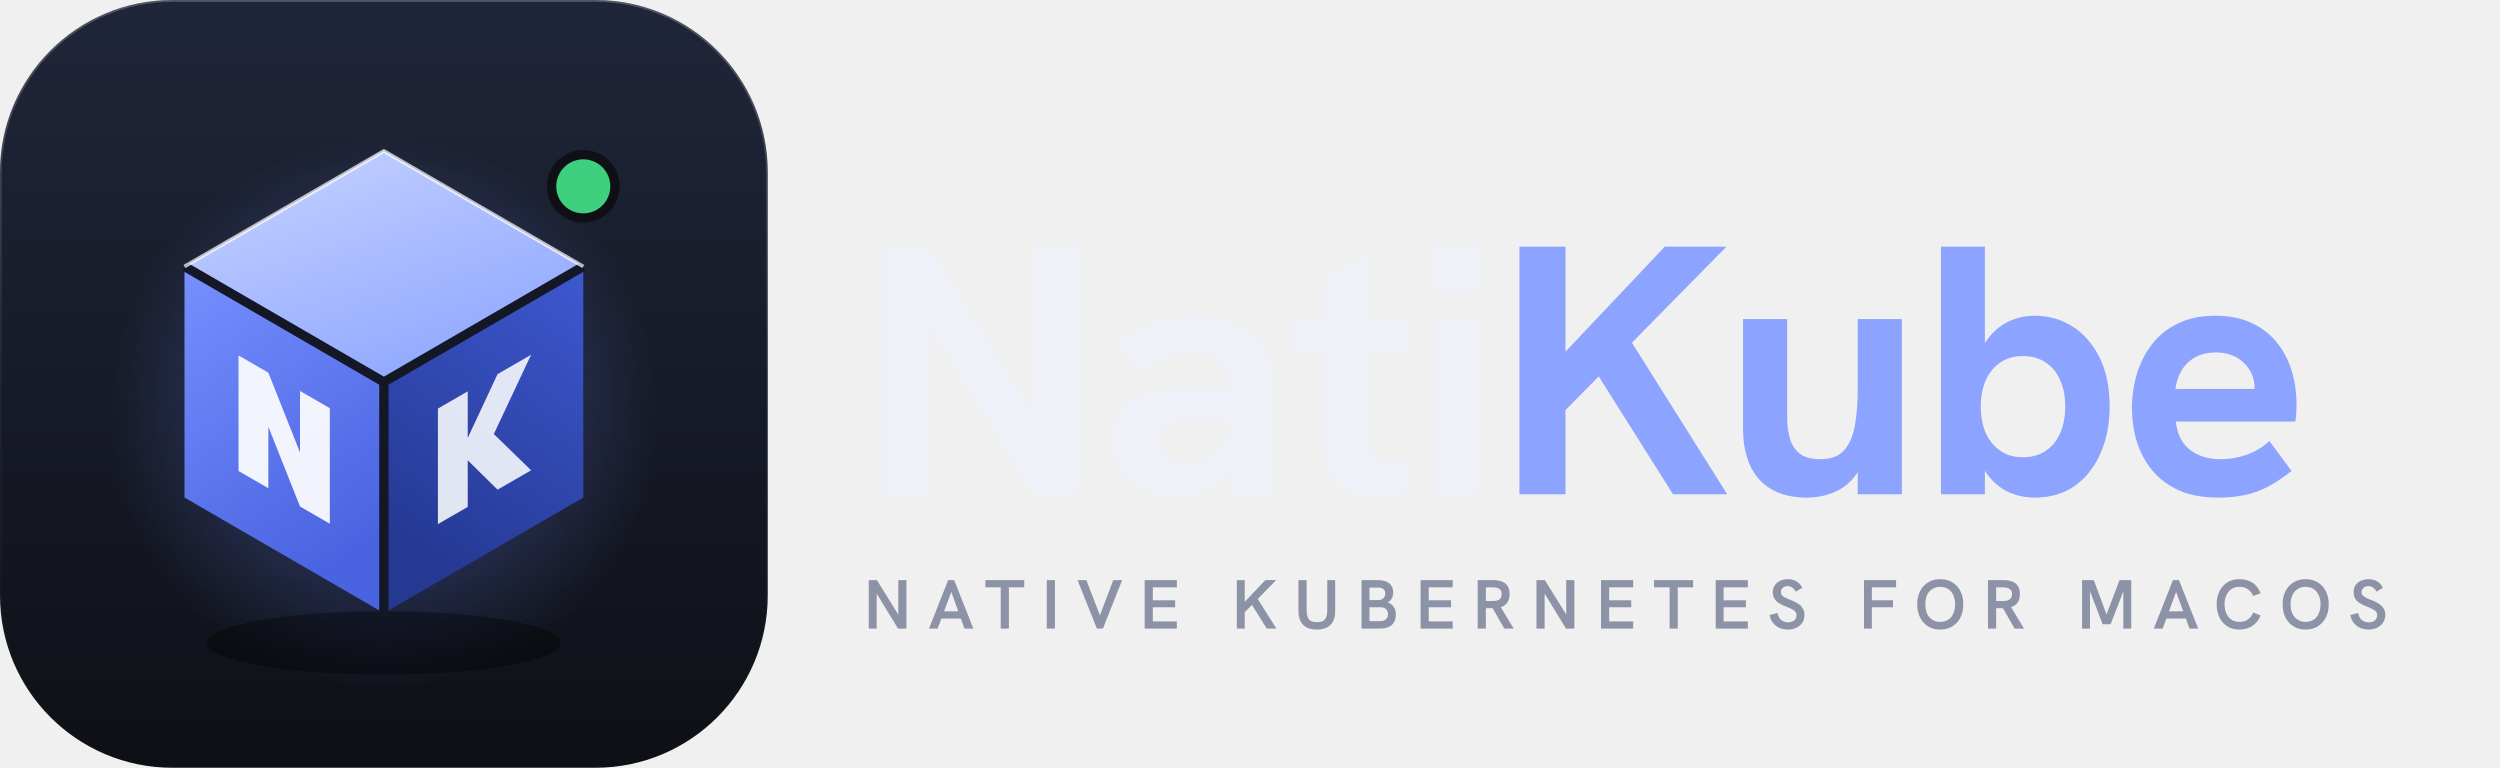
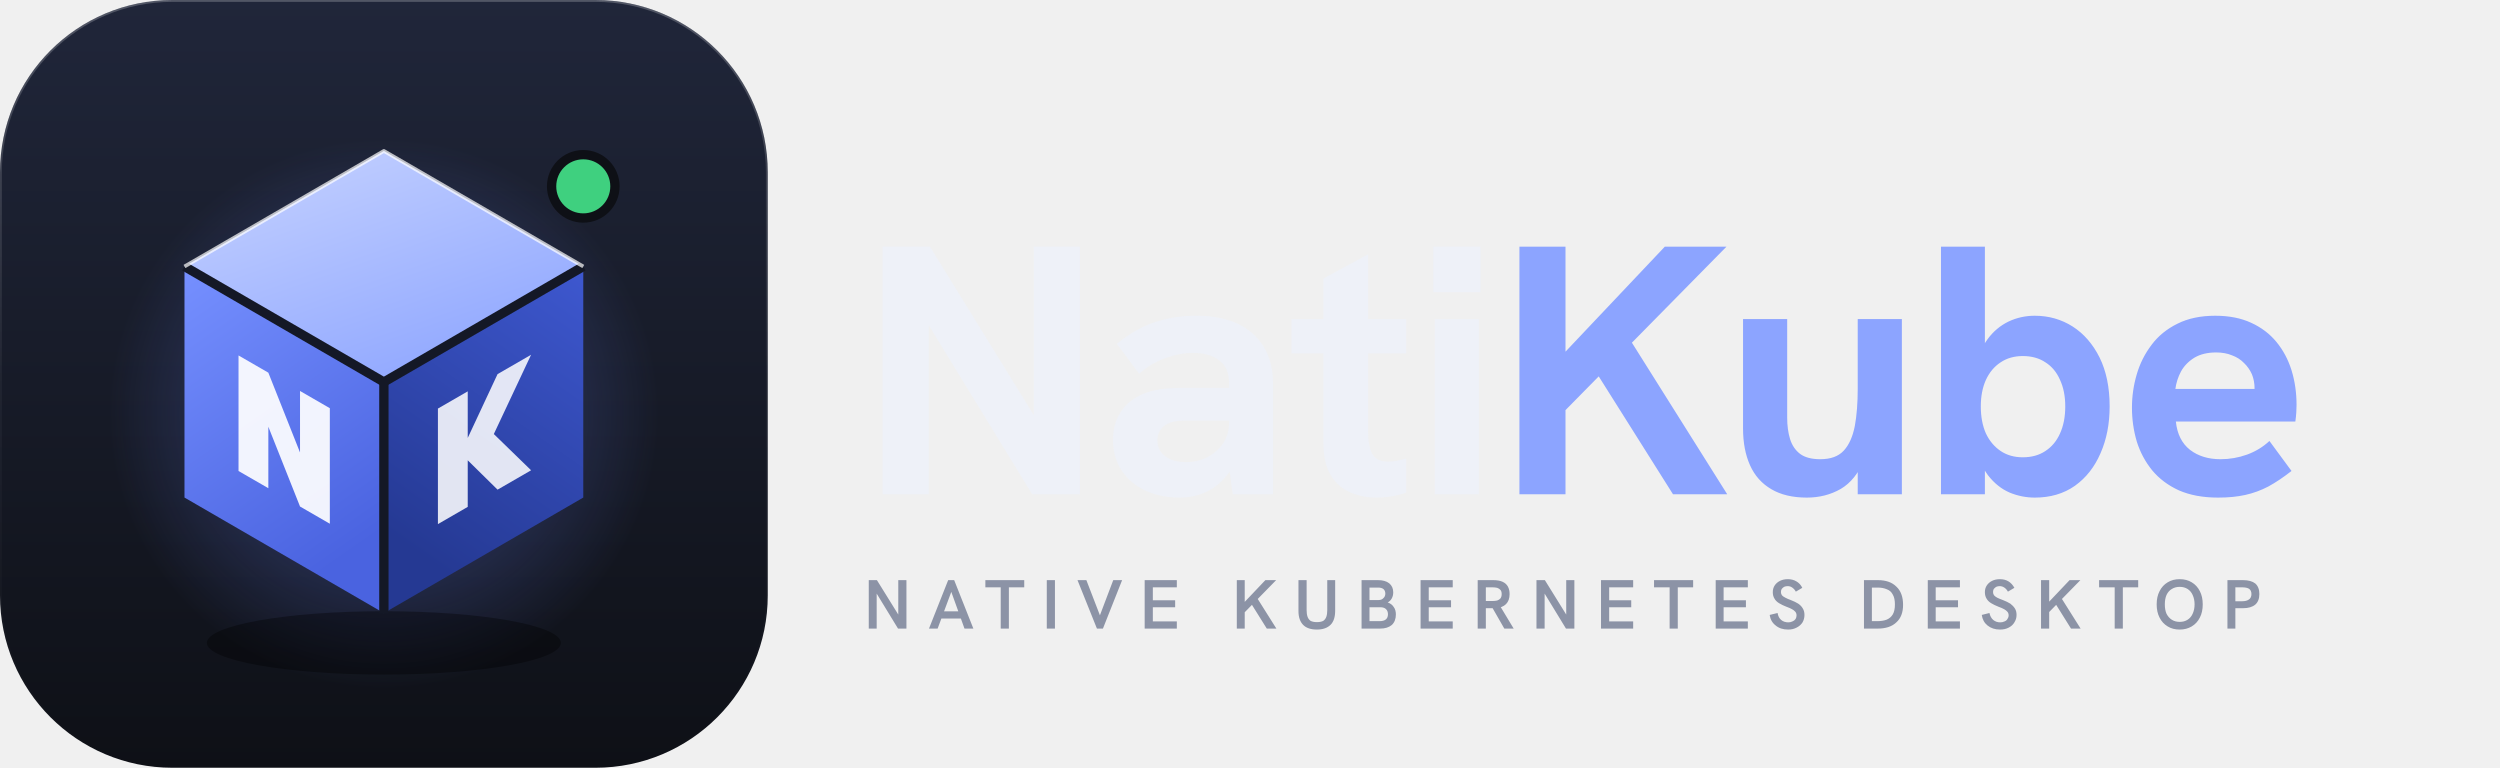
<svg xmlns="http://www.w3.org/2000/svg" viewBox="0 0 1042 320" width="1042" height="320" role="img" aria-label="NatiKube">
  <svg x="0" y="0" width="320" height="320" viewBox="100 100 824 824">
    <defs>
      <linearGradient id="bg" x1="0" y1="0" x2="0" y2="1">
        <stop offset="0" stop-color="#20263A" />
        <stop offset="1" stop-color="#0E1016" />
      </linearGradient>
      <radialGradient id="glow" cx="0.5" cy="0.52" r="0.42">
        <stop offset="0" stop-color="#6C86FF" stop-opacity="0.45" />
        <stop offset="1" stop-color="#6C86FF" stop-opacity="0" />
      </radialGradient>
      <linearGradient id="top" x1="0.2" y1="0" x2="0.8" y2="1">
        <stop offset="0" stop-color="#C3D0FF" />
        <stop offset="1" stop-color="#8CA4FF" />
      </linearGradient>
      <linearGradient id="left" x1="0" y1="0" x2="0.4" y2="1">
        <stop offset="0" stop-color="#7690FF" />
        <stop offset="1" stop-color="#4A63E0" />
      </linearGradient>
      <linearGradient id="right" x1="1" y1="0" x2="0.6" y2="1">
        <stop offset="0" stop-color="#3E58D0" />
        <stop offset="1" stop-color="#253993" />
      </linearGradient>
      <linearGradient id="rim" x1="0" y1="0" x2="0" y2="1">
        <stop offset="0" stop-color="#FFFFFF" stop-opacity="0.22" />
        <stop offset="0.5" stop-color="#FFFFFF" stop-opacity="0.04" />
        <stop offset="1" stop-color="#FFFFFF" stop-opacity="0" />
      </linearGradient>
    </defs>
    <rect x="100" y="100" width="824" height="824" rx="185" fill="url(#bg)" />
    <rect x="101" y="101" width="822" height="822" rx="184" fill="none" stroke="url(#rim)" stroke-width="2" />
    <circle cx="512" cy="530" r="350" fill="url(#glow)" />
    <ellipse cx="512" cy="790" rx="190" ry="34" fill="#000000" opacity="0.35" />
    <g stroke-linejoin="round">
      <polygon points="512,262 726,386 512,510 298,386" fill="url(#top)" />
      <polygon points="298,386 512,510 512,758 298,634" fill="url(#left)" />
      <polygon points="726,386 726,634 512,758 512,510" fill="url(#right)" />
      <polyline points="298,386 512,510 726,386" fill="none" stroke="#141826" stroke-width="10" />
      <line x1="512" y1="510" x2="512" y2="758" stroke="#141826" stroke-width="10" />
      <polyline points="298,386 512,262 726,386" fill="none" stroke="#FFFFFF" stroke-opacity="0.7" stroke-width="4" />
    </g>
    <g transform="matrix(1 0.5776 0 1 298 386)">
      <polygon points="58,62 90,62 124,128 124,62 156,62 156,186 124,186 90,120 90,186 58,186" fill="#FFFFFF" fill-opacity="0.92" />
    </g>
    <g transform="matrix(1 -0.5776 0 1 512 510)">
      <polygon points="58,62 90,62 90,112 122,62 158,62 118,124 158,186 122,186 90,136 90,186 58,186" fill="#FFFFFF" fill-opacity="0.86" />
    </g>
    <circle cx="726" cy="300" r="34" fill="#3FD07F" />
    <circle cx="726" cy="300" r="34" fill="none" stroke="#0E1016" stroke-width="10" />
  </svg>
  <path transform="translate(358 206)" fill="#EEF1F8" d="M9.9 0.0L9.9 -103.2L29.6 -103.2L77.8 -25.0L72.9 -25.0L72.9 -103.2L92.1 -103.2L92.1 0.0L72.2 0.0L24.3 -78.3L29.1 -78.3L29.1 0.0ZM155.8 0.0L154.3 -11.0L154.3 -46.1Q154.3 -52.6 150.3 -55.7Q146.2 -58.9 139.2 -58.9Q133.4 -58.9 127.4 -56.6Q121.4 -54.4 116.8 -50.2L107.5 -62.7Q115.2 -69.0 123.3 -71.7Q131.3 -74.4 140.7 -74.4Q155.8 -74.4 164.2 -66.9Q172.6 -59.3 172.6 -46.1L172.6 0.0ZM133.8 1.4Q125.8 1.4 119.4 -1.5Q113.1 -4.5 109.5 -9.9Q105.9 -15.4 105.9 -22.6Q105.9 -28.8 108.5 -33.3Q111.2 -37.9 115.5 -40.3Q119.0 -42.5 123.6 -43.4Q128.2 -44.3 133.3 -44.3L155.9 -44.3L155.9 -30.7L135.9 -30.7Q133.6 -30.7 131.3 -30.3Q129.0 -29.8 127.4 -28.6Q126.0 -27.6 125.2 -26.0Q124.4 -24.5 124.4 -22.5Q124.4 -18.3 127.6 -15.9Q130.9 -13.4 136.4 -13.4Q141.3 -13.4 145.4 -15.5Q149.4 -17.7 151.9 -21.4Q154.3 -25.2 154.3 -30.0L159.3 -20.3Q157.2 -12.6 153.3 -7.8Q149.4 -3.0 144.4 -0.8Q139.4 1.4 133.8 1.4ZM215.6 1.4Q209.8 1.4 204.7 -0.8Q199.7 -3.0 196.6 -8.0Q193.6 -13.0 193.6 -21.4L193.6 -89.9L212.2 -100.0L212.2 -26.5Q212.2 -20.2 213.9 -16.9Q215.7 -13.6 220.6 -13.6Q222.1 -13.6 224.0 -13.9Q225.9 -14.3 228.1 -14.9L228.1 -0.7Q225.0 0.4 221.9 0.9Q218.8 1.4 215.6 1.4ZM180.3 -58.7L180.3 -73.0L228.1 -73.0L228.1 -58.7ZM240.0 0.0L240.0 -73.0L258.4 -73.0L258.4 0.0ZM239.4 -84.2L239.4 -103.2L259.1 -103.2L259.1 -84.2Z" />
  <path transform="translate(623.4 206)" fill="#8CA4FF" d="M25.2 -31.1L25.2 -55.3L70.5 -103.2L96.2 -103.2ZM9.9 0.0L9.9 -103.2L29.1 -103.2L29.1 0.0ZM73.9 0.0L41.2 -51.9L55.5 -65.2L96.5 0.0ZM129.7 1.4Q120.8 1.4 114.9 -2.1Q108.9 -5.6 106.0 -12.1Q103.1 -18.6 103.1 -27.4L103.1 -73.0L121.5 -73.0L121.5 -31.9Q121.5 -26.9 122.7 -23.0Q123.9 -19.1 126.9 -16.8Q129.9 -14.6 135.3 -14.6Q141.8 -14.6 145.1 -18.2Q148.4 -21.8 149.7 -28.5Q150.9 -35.1 150.9 -44.0L150.9 -73.0L169.3 -73.0L169.3 0.0L150.9 0.0L150.9 -15.8L153.5 -14.3Q150.1 -5.9 143.8 -2.2Q137.5 1.4 129.7 1.4ZM224.7 1.4Q219.3 1.4 214.2 -0.7Q209.1 -2.9 205.2 -7.9Q201.4 -13.0 199.4 -21.7L203.9 -19.5L203.9 0.0L185.6 0.0L185.6 -103.2L203.9 -103.2L203.9 -53.2L200.0 -52.1Q201.4 -59.7 205.0 -64.6Q208.6 -69.5 213.8 -72.0Q218.9 -74.4 224.7 -74.4Q233.4 -74.4 240.5 -69.9Q247.5 -65.4 251.7 -57.0Q255.9 -48.5 255.9 -36.6Q255.9 -25.7 252.1 -17.1Q248.4 -8.5 241.4 -3.5Q234.4 1.4 224.7 1.4ZM219.7 -15.4Q225.2 -15.4 229.1 -18.0Q233.1 -20.6 235.2 -25.3Q237.4 -30.1 237.4 -36.6Q237.4 -43.0 235.2 -47.7Q233.1 -52.5 229.1 -55.0Q225.2 -57.6 219.7 -57.6Q214.4 -57.6 210.5 -55.0Q206.5 -52.4 204.3 -47.6Q202.2 -42.9 202.2 -36.6Q202.2 -30.2 204.3 -25.4Q206.5 -20.7 210.5 -18.0Q214.4 -15.4 219.7 -15.4ZM301.1 1.4Q291.7 1.4 284.8 -1.6Q278.0 -4.7 273.6 -10.0Q269.3 -15.3 267.2 -22.0Q265.2 -28.8 265.2 -36.1Q265.2 -43.2 267.2 -50.0Q269.2 -56.8 273.4 -62.3Q277.5 -67.8 284.2 -71.1Q290.8 -74.4 299.9 -74.4Q308.5 -74.4 314.8 -71.5Q321.2 -68.6 325.4 -63.5Q329.6 -58.4 331.7 -51.7Q333.8 -44.9 333.8 -37.2Q333.8 -36.1 333.7 -34.2Q333.6 -32.4 333.3 -30.3L283.5 -30.3Q284.3 -22.5 289.4 -18.5Q294.5 -14.6 302.1 -14.6Q307.8 -14.6 313.1 -16.5Q318.4 -18.4 322.5 -22.2L331.7 -9.7Q326.6 -5.7 322.0 -3.2Q317.4 -0.8 312.4 0.3Q307.5 1.4 301.1 1.4ZM315.7 -39.5Q316.0 -40.7 316.1 -41.9Q316.3 -43.1 316.3 -44.2Q316.3 -47.3 315.2 -50.0Q314.0 -52.7 311.9 -54.7Q309.9 -56.8 306.9 -57.9Q304.0 -59.1 300.3 -59.1Q294.9 -59.1 291.2 -56.9Q287.5 -54.6 285.6 -51.1Q283.8 -47.7 283.3 -43.9L321.8 -43.9Z" />
-   <path transform="translate(360 262)" fill="#8C93A6" d="M2.1 0.0L2.1 -20.2L5.5 -20.2L15.3 -4.4L14.4 -4.4L14.4 -20.2L17.8 -20.2L17.8 0.0L14.3 0.0L4.6 -15.9L5.4 -15.9L5.4 0.0ZM27.2 0.0L35.2 -20.2L37.7 -20.2L45.7 0.0L42.0 0.0L36.5 -15.3L30.8 0.0ZM32.2 -4.2L33.2 -7.2L39.7 -7.2L40.8 -4.2ZM57.1 0.0L57.1 -17.2L50.7 -17.2L50.7 -20.2L66.9 -20.2L66.9 -17.2L60.5 -17.2L60.5 0.0ZM76.3 0.0L76.3 -20.2L79.7 -20.2L79.7 0.0ZM97.2 0.0L89.1 -20.2L92.8 -20.2L99.0 -4.1L97.9 -4.1L104.0 -20.2L107.7 -20.2L99.7 0.0ZM117.1 0.0L117.1 -20.2L130.5 -20.2L130.5 -17.2L120.5 -17.2L120.5 -11.8L129.8 -11.8L129.8 -8.9L120.5 -8.9L120.5 -3.0L130.5 -3.0L130.5 0.0ZM158.2 -6.2L158.2 -10.5L167.4 -20.2L171.9 -20.2ZM155.5 0.0L155.5 -20.2L158.8 -20.2L158.8 0.0ZM168.0 0.0L161.5 -10.4L164.0 -12.7L172.0 0.0ZM188.9 0.4Q185.1 0.4 183.2 -1.5Q181.2 -3.5 181.2 -7.3L181.2 -20.2L184.6 -20.2L184.6 -7.7Q184.6 -6.0 185.0 -4.9Q185.4 -3.8 186.3 -3.2Q187.3 -2.7 188.9 -2.7Q190.5 -2.7 191.5 -3.2Q192.4 -3.8 192.8 -4.9Q193.2 -6.0 193.2 -7.7L193.2 -20.2L196.5 -20.2L196.5 -7.5Q196.5 -3.5 194.6 -1.6Q192.6 0.4 188.9 0.4ZM207.5 0.0L207.5 -20.2L214.4 -20.2Q217.3 -20.2 219.0 -18.9Q220.7 -17.5 220.7 -15.1Q220.7 -13.7 220.1 -12.6Q219.5 -11.5 218.4 -10.9Q220.1 -10.3 220.9 -9.0Q221.8 -7.8 221.8 -5.9Q221.8 -3.1 220.1 -1.5Q218.3 0.0 215.2 0.0ZM210.8 -3.1L215.0 -3.1Q218.5 -3.1 218.5 -6.0Q218.5 -7.4 217.6 -8.2Q216.8 -8.9 215.3 -8.9L210.8 -8.9ZM210.8 -11.9L214.6 -11.9Q215.9 -11.9 216.6 -12.7Q217.4 -13.4 217.4 -14.6Q217.4 -15.8 216.6 -16.5Q215.8 -17.1 214.4 -17.1L210.8 -17.1ZM232.1 0.0L232.1 -20.2L245.5 -20.2L245.5 -17.2L235.5 -17.2L235.5 -11.8L244.8 -11.8L244.8 -8.9L235.5 -8.9L235.5 -3.0L245.5 -3.0L245.5 0.0ZM255.9 0.0L255.9 -20.2L262.4 -20.2Q264.8 -20.2 266.3 -19.5Q267.8 -18.8 268.5 -17.5Q269.2 -16.2 269.2 -14.4Q269.2 -11.7 267.7 -10.2Q266.2 -8.7 263.3 -8.5Q262.7 -8.5 262.0 -8.5Q261.4 -8.5 260.8 -8.5L259.3 -8.5L259.3 0.0ZM267.0 0.0L261.9 -8.9L265.3 -9.3L270.9 0.0ZM259.3 -11.5L262.1 -11.5Q263.1 -11.5 264.0 -11.7Q264.9 -12.0 265.4 -12.6Q265.9 -13.3 265.9 -14.4Q265.9 -15.5 265.4 -16.1Q264.9 -16.7 264.0 -17.0Q263.1 -17.2 262.1 -17.2L259.3 -17.2ZM280.4 0.0L280.4 -20.2L283.9 -20.2L293.7 -4.4L292.8 -4.4L292.8 -20.2L296.2 -20.2L296.2 0.0L292.7 0.0L283.0 -15.9L283.8 -15.9L283.8 0.0ZM307.3 0.0L307.3 -20.2L320.7 -20.2L320.7 -17.2L310.7 -17.2L310.7 -11.8L319.9 -11.8L319.9 -8.9L310.7 -8.9L310.7 -3.0L320.7 -3.0L320.7 0.0ZM335.9 0.0L335.9 -17.2L329.4 -17.2L329.4 -20.2L345.7 -20.2L345.7 -17.2L339.3 -17.2L339.3 0.0ZM355.1 0.0L355.1 -20.2L368.5 -20.2L368.5 -17.2L358.4 -17.2L358.4 -11.8L367.7 -11.8L367.7 -8.9L358.4 -8.9L358.4 -3.0L368.5 -3.0L368.5 0.0ZM385.3 0.4Q382.1 0.4 380.1 -1.3Q378.0 -2.9 377.6 -5.7L380.9 -6.5Q381.2 -4.6 382.4 -3.6Q383.6 -2.6 385.4 -2.6Q386.3 -2.6 387.1 -3.0Q387.9 -3.3 388.4 -4.0Q388.8 -4.7 388.8 -5.5Q388.8 -6.4 388.3 -7.0Q387.8 -7.6 386.9 -8.1Q386.0 -8.6 384.6 -9.1Q382.8 -9.8 381.5 -10.6Q380.2 -11.4 379.6 -12.5Q378.9 -13.6 378.9 -15.2Q378.9 -16.8 379.7 -18.0Q380.5 -19.2 381.9 -19.9Q383.3 -20.6 385.2 -20.6Q387.2 -20.6 388.7 -19.7Q390.3 -18.8 391.2 -17.0L388.5 -15.4Q387.9 -16.5 387.0 -17.1Q386.2 -17.7 385.1 -17.7Q384.3 -17.7 383.6 -17.4Q383.0 -17.0 382.6 -16.5Q382.3 -16.0 382.3 -15.2Q382.3 -14.5 382.7 -13.9Q383.1 -13.4 384.1 -12.9Q385.0 -12.4 386.4 -11.9Q388.2 -11.2 389.5 -10.4Q390.8 -9.5 391.4 -8.4Q392.1 -7.3 392.1 -5.7Q392.1 -4.0 391.3 -2.6Q390.4 -1.2 388.8 -0.4Q387.3 0.4 385.3 0.4ZM416.9 0.0L416.9 -20.2L430.3 -20.2L430.3 -17.2L420.2 -17.2L420.2 -11.8L429.0 -11.8L429.0 -8.9L420.2 -8.9L420.2 0.0ZM448.7 0.4Q445.8 0.4 443.7 -0.9Q441.5 -2.2 440.3 -4.6Q439.1 -6.9 439.1 -10.1Q439.1 -13.3 440.3 -15.6Q441.5 -18.0 443.7 -19.3Q445.8 -20.6 448.7 -20.6Q451.6 -20.6 453.7 -19.3Q455.9 -18.0 457.1 -15.6Q458.3 -13.3 458.3 -10.1Q458.3 -6.9 457.1 -4.6Q455.9 -2.2 453.7 -0.9Q451.5 0.4 448.7 0.4ZM448.7 -2.8Q450.6 -2.8 452.0 -3.7Q453.4 -4.6 454.1 -6.2Q454.9 -7.9 454.9 -10.1Q454.9 -12.3 454.1 -14.0Q453.4 -15.6 452.0 -16.5Q450.6 -17.4 448.7 -17.4Q446.8 -17.4 445.4 -16.5Q444.0 -15.7 443.2 -14.0Q442.5 -12.4 442.5 -10.1Q442.5 -7.8 443.2 -6.2Q444.0 -4.6 445.4 -3.7Q446.8 -2.8 448.7 -2.8ZM468.6 0.0L468.6 -20.2L475.1 -20.2Q477.5 -20.2 479.0 -19.5Q480.5 -18.8 481.2 -17.5Q481.9 -16.2 481.9 -14.4Q481.9 -11.7 480.4 -10.2Q478.8 -8.7 476.0 -8.5Q475.4 -8.5 474.7 -8.5Q474.0 -8.5 473.5 -8.5L472.0 -8.5L472.0 0.0ZM479.7 0.0L474.6 -8.9L478.0 -9.3L483.6 0.0ZM472.0 -11.5L474.7 -11.5Q475.8 -11.5 476.7 -11.7Q477.5 -12.0 478.1 -12.6Q478.6 -13.3 478.6 -14.4Q478.6 -15.5 478.1 -16.1Q477.5 -16.7 476.7 -17.0Q475.8 -17.2 474.7 -17.2L472.0 -17.2ZM507.8 0.0L507.8 -20.2L512.7 -20.2L518.3 -5.1L517.7 -5.1L523.4 -20.2L528.3 -20.2L528.3 0.0L525.0 0.0L525.0 -16.3L525.3 -16.3L519.7 -1.8L516.4 -1.8L510.8 -16.3L511.1 -16.3L511.1 0.0ZM537.7 0.0L545.7 -20.2L548.2 -20.2L556.2 0.0L552.6 0.0L547.0 -15.3L541.4 0.0ZM542.7 -4.2L543.7 -7.2L550.2 -7.2L551.3 -4.2ZM573.4 0.4Q570.6 0.4 568.4 -0.9Q566.3 -2.2 565.1 -4.6Q563.9 -7.0 563.9 -10.1Q563.9 -13.3 565.1 -15.6Q566.3 -18.0 568.4 -19.3Q570.6 -20.6 573.4 -20.6Q576.6 -20.6 578.9 -19.1Q581.2 -17.5 582.2 -14.7L579.1 -13.6Q578.4 -15.4 576.9 -16.4Q575.5 -17.4 573.4 -17.4Q571.5 -17.4 570.1 -16.5Q568.7 -15.6 568.0 -14.0Q567.2 -12.4 567.2 -10.1Q567.2 -7.9 568.0 -6.2Q568.7 -4.6 570.1 -3.7Q571.5 -2.8 573.4 -2.8Q575.5 -2.8 576.9 -3.8Q578.4 -4.8 579.1 -6.7L582.2 -5.5Q581.2 -2.8 578.9 -1.2Q576.6 0.4 573.4 0.4ZM600.9 0.4Q598.1 0.4 596.0 -0.9Q593.8 -2.2 592.6 -4.6Q591.4 -6.9 591.4 -10.1Q591.4 -13.3 592.6 -15.6Q593.8 -18.0 596.0 -19.3Q598.1 -20.6 600.9 -20.6Q603.8 -20.6 606.0 -19.3Q608.2 -18.0 609.4 -15.6Q610.6 -13.3 610.6 -10.1Q610.6 -6.9 609.4 -4.6Q608.1 -2.2 606.0 -0.9Q603.8 0.4 600.9 0.4ZM600.9 -2.8Q602.9 -2.8 604.3 -3.7Q605.7 -4.6 606.4 -6.2Q607.2 -7.9 607.2 -10.1Q607.2 -12.3 606.4 -14.0Q605.7 -15.6 604.3 -16.5Q602.9 -17.4 600.9 -17.4Q599.1 -17.4 597.7 -16.5Q596.3 -15.7 595.5 -14.0Q594.7 -12.4 594.7 -10.1Q594.7 -7.8 595.5 -6.2Q596.3 -4.6 597.7 -3.7Q599.1 -2.8 600.9 -2.8ZM627.3 0.4Q624.1 0.4 622.1 -1.3Q620.1 -2.9 619.6 -5.7L622.9 -6.5Q623.2 -4.6 624.4 -3.6Q625.6 -2.6 627.4 -2.6Q628.4 -2.6 629.2 -3.0Q629.9 -3.3 630.4 -4.0Q630.8 -4.7 630.8 -5.5Q630.8 -6.4 630.4 -7.0Q629.9 -7.6 628.9 -8.1Q628.0 -8.6 626.7 -9.1Q624.8 -9.8 623.6 -10.6Q622.3 -11.4 621.6 -12.5Q621.0 -13.6 621.0 -15.2Q621.0 -16.8 621.7 -18.0Q622.5 -19.2 623.9 -19.9Q625.4 -20.6 627.2 -20.6Q629.2 -20.6 630.8 -19.7Q632.3 -18.8 633.2 -17.0L630.6 -15.4Q629.9 -16.5 629.1 -17.1Q628.2 -17.7 627.1 -17.7Q626.3 -17.7 625.7 -17.4Q625.0 -17.0 624.7 -16.5Q624.3 -16.0 624.3 -15.2Q624.3 -14.5 624.7 -13.9Q625.2 -13.4 626.1 -12.9Q627.0 -12.4 628.4 -11.9Q630.3 -11.2 631.5 -10.4Q632.8 -9.5 633.5 -8.4Q634.2 -7.3 634.2 -5.7Q634.2 -4.0 633.3 -2.6Q632.4 -1.2 630.9 -0.4Q629.3 0.4 627.3 0.4Z" />
+   <path transform="translate(360 262)" fill="#8C93A6" d="M2.1 0.0L2.1 -20.2L5.5 -20.2L15.3 -4.4L14.4 -4.4L14.4 -20.2L17.8 -20.2L17.8 0.0L14.3 0.0L4.6 -15.9L5.4 -15.9L5.4 0.0ZM27.2 0.0L35.2 -20.2L37.7 -20.2L45.7 0.0L42.0 0.0L36.5 -15.3L30.8 0.0ZM32.2 -4.2L33.2 -7.2L39.7 -7.2L40.8 -4.2ZM57.1 0.0L57.1 -17.2L50.7 -17.2L50.7 -20.2L66.9 -20.2L66.9 -17.2L60.5 -17.2L60.5 0.0ZM76.3 0.0L76.3 -20.2L79.7 -20.2L79.7 0.0ZM97.2 0.0L89.1 -20.2L92.8 -20.2L99.0 -4.1L97.9 -4.1L104.0 -20.2L107.7 -20.2L99.7 0.0ZM117.1 0.0L117.1 -20.2L130.5 -20.2L130.5 -17.2L120.5 -17.2L120.5 -11.8L129.8 -11.8L129.8 -8.9L120.5 -8.9L120.5 -3.0L130.5 -3.0L130.5 0.0ZM158.2 -6.2L158.2 -10.5L167.4 -20.2L171.9 -20.2ZM155.5 0.0L155.5 -20.2L158.8 -20.2L158.8 0.0ZM168.0 0.0L161.5 -10.4L164.0 -12.7L172.0 0.0ZM188.9 0.4Q185.1 0.4 183.2 -1.5Q181.2 -3.5 181.2 -7.3L181.2 -20.2L184.6 -20.2L184.6 -7.7Q184.6 -6.0 185.0 -4.9Q185.4 -3.8 186.3 -3.2Q187.3 -2.7 188.9 -2.7Q190.5 -2.7 191.5 -3.2Q192.4 -3.8 192.8 -4.9Q193.2 -6.0 193.2 -7.7L193.2 -20.2L196.5 -20.2L196.5 -7.5Q196.5 -3.5 194.6 -1.6Q192.6 0.4 188.9 0.4ZM207.5 0.0L207.5 -20.2L214.4 -20.2Q217.3 -20.2 219.0 -18.9Q220.7 -17.5 220.7 -15.1Q220.7 -13.7 220.1 -12.6Q219.5 -11.5 218.4 -10.9Q220.1 -10.3 220.9 -9.0Q221.8 -7.8 221.8 -5.9Q221.8 -3.1 220.1 -1.5Q218.3 0.0 215.2 0.0ZM210.8 -3.1L215.0 -3.1Q218.5 -3.1 218.5 -6.0Q218.5 -7.4 217.6 -8.2Q216.8 -8.9 215.3 -8.9L210.8 -8.9ZM210.8 -11.9L214.6 -11.9Q215.9 -11.9 216.6 -12.7Q217.4 -13.4 217.4 -14.6Q217.4 -15.8 216.6 -16.5Q215.8 -17.1 214.4 -17.1L210.8 -17.1ZM232.1 0.0L232.1 -20.2L245.5 -20.2L245.5 -17.2L235.5 -17.2L235.5 -11.8L244.8 -11.8L244.8 -8.9L235.5 -8.9L235.5 -3.0L245.5 -3.0L245.5 0.0ZM255.9 0.0L255.9 -20.2L262.4 -20.2Q264.8 -20.2 266.3 -19.5Q267.8 -18.8 268.5 -17.5Q269.2 -16.2 269.2 -14.4Q269.2 -11.7 267.7 -10.2Q266.2 -8.7 263.3 -8.5Q262.7 -8.5 262.0 -8.5Q261.4 -8.5 260.8 -8.5L259.3 -8.5L259.3 0.0ZM267.0 0.0L261.9 -8.9L265.3 -9.3L270.9 0.0ZM259.3 -11.5L262.1 -11.5Q263.1 -11.5 264.0 -11.7Q264.9 -12.0 265.4 -12.6Q265.9 -13.3 265.9 -14.4Q265.9 -15.5 265.4 -16.1Q264.9 -16.7 264.0 -17.0Q263.1 -17.2 262.1 -17.2L259.3 -17.2ZM280.4 0.0L280.4 -20.2L283.9 -20.2L293.7 -4.4L292.8 -4.4L292.8 -20.2L296.2 -20.2L296.2 0.0L292.7 0.0L283.0 -15.9L283.8 -15.9L283.8 0.0ZM307.3 0.0L307.3 -20.2L320.7 -20.2L320.7 -17.2L310.7 -17.2L310.7 -11.8L319.9 -11.8L319.9 -8.9L310.7 -8.9L310.7 -3.0L320.7 -3.0L320.7 0.0ZM335.9 0.0L335.9 -17.2L329.4 -17.2L329.4 -20.2L345.7 -20.2L345.7 -17.2L339.3 -17.2L339.3 0.0ZM355.1 0.0L355.1 -20.2L368.5 -20.2L368.5 -17.2L358.4 -17.2L358.4 -11.8L367.7 -11.8L367.7 -8.9L358.4 -8.9L358.4 -3.0L368.5 -3.0L368.5 0.0ZM385.3 0.4Q382.1 0.4 380.1 -1.3Q378.0 -2.9 377.6 -5.7L380.9 -6.5Q381.2 -4.6 382.4 -3.6Q383.6 -2.6 385.4 -2.6Q386.3 -2.6 387.1 -3.0Q387.9 -3.3 388.4 -4.0Q388.8 -4.7 388.8 -5.5Q388.8 -6.4 388.3 -7.0Q387.8 -7.6 386.9 -8.1Q386.0 -8.6 384.6 -9.1Q382.8 -9.8 381.5 -10.6Q380.2 -11.4 379.6 -12.5Q378.9 -13.6 378.9 -15.2Q378.9 -16.8 379.7 -18.0Q380.5 -19.2 381.9 -19.9Q383.3 -20.6 385.2 -20.6Q387.2 -20.6 388.7 -19.7Q390.3 -18.8 391.2 -17.0L388.5 -15.4Q387.9 -16.5 387.0 -17.1Q386.2 -17.7 385.1 -17.7Q384.3 -17.7 383.6 -17.4Q383.0 -17.0 382.6 -16.5Q382.3 -16.0 382.3 -15.2Q382.3 -14.5 382.7 -13.9Q383.1 -13.4 384.1 -12.9Q385.0 -12.4 386.4 -11.9Q388.2 -11.2 389.5 -10.4Q390.8 -9.5 391.4 -8.4Q392.1 -7.3 392.1 -5.7Q392.1 -4.0 391.3 -2.6Q390.4 -1.2 388.8 -0.4Q387.3 0.4 385.3 0.4ZM416.9 0.0L416.9 -20.2L422.7 -20.2Q427.7 -20.2 430.4 -17.5Q433.2 -14.9 433.2 -9.9Q433.2 -5.1 430.4 -2.6Q427.7 0.0 422.6 0.0ZM420.2 -3.1L422.3 -3.1Q424.7 -3.1 426.3 -3.7Q428.0 -4.4 428.9 -5.9Q429.8 -7.4 429.8 -10.1Q429.8 -12.7 428.9 -14.2Q428.1 -15.8 426.4 -16.4Q424.8 -17.1 422.6 -17.1L420.2 -17.1ZM443.5 0.0L443.5 -20.2L456.9 -20.2L456.9 -17.2L446.8 -17.2L446.8 -11.8L456.1 -11.8L456.1 -8.9L446.8 -8.9L446.8 -3.0L456.9 -3.0L456.9 0.0ZM473.6 0.4Q470.5 0.4 468.4 -1.3Q466.4 -2.9 466.0 -5.7L469.2 -6.5Q469.6 -4.6 470.8 -3.6Q472.0 -2.6 473.7 -2.6Q474.7 -2.6 475.5 -3.0Q476.3 -3.3 476.7 -4.0Q477.2 -4.7 477.2 -5.5Q477.2 -6.4 476.7 -7.0Q476.2 -7.6 475.3 -8.1Q474.4 -8.6 473.0 -9.1Q471.2 -9.8 469.9 -10.6Q468.6 -11.4 468.0 -12.5Q467.3 -13.6 467.3 -15.2Q467.3 -16.8 468.1 -18.0Q468.9 -19.2 470.3 -19.9Q471.7 -20.6 473.6 -20.6Q475.6 -20.6 477.1 -19.7Q478.6 -18.8 479.6 -17.0L476.9 -15.4Q476.3 -16.5 475.4 -17.1Q474.5 -17.7 473.5 -17.7Q472.7 -17.7 472.0 -17.4Q471.4 -17.0 471.0 -16.5Q470.7 -16.0 470.7 -15.2Q470.7 -14.5 471.1 -13.9Q471.5 -13.4 472.4 -12.9Q473.4 -12.4 474.8 -11.9Q476.6 -11.2 477.9 -10.4Q479.1 -9.5 479.8 -8.4Q480.5 -7.3 480.5 -5.7Q480.5 -4.0 479.6 -2.6Q478.8 -1.2 477.2 -0.4Q475.7 0.4 473.6 0.4ZM493.4 -6.2L493.4 -10.5L502.6 -20.2L507.1 -20.2ZM490.7 0.0L490.7 -20.2L494.1 -20.2L494.1 0.0ZM503.2 0.0L496.7 -10.4L499.2 -12.7L507.2 0.0ZM521.4 0.0L521.4 -17.2L514.9 -17.2L514.9 -20.2L531.2 -20.2L531.2 -17.2L524.8 -17.2L524.8 0.0ZM548.5 0.4Q545.6 0.4 543.5 -0.9Q541.3 -2.2 540.1 -4.6Q538.9 -6.9 538.9 -10.1Q538.9 -13.3 540.1 -15.6Q541.3 -18.0 543.5 -19.3Q545.6 -20.6 548.5 -20.6Q551.4 -20.6 553.5 -19.3Q555.7 -18.0 556.9 -15.6Q558.1 -13.3 558.1 -10.1Q558.1 -6.9 556.9 -4.6Q555.7 -2.2 553.5 -0.9Q551.3 0.4 548.5 0.4ZM548.5 -2.8Q550.4 -2.8 551.8 -3.7Q553.2 -4.6 553.9 -6.2Q554.7 -7.9 554.7 -10.1Q554.7 -12.3 553.9 -14.0Q553.2 -15.6 551.8 -16.5Q550.4 -17.4 548.5 -17.4Q546.6 -17.4 545.2 -16.5Q543.8 -15.7 543.0 -14.0Q542.3 -12.4 542.3 -10.1Q542.3 -7.8 543.0 -6.2Q543.8 -4.6 545.2 -3.7Q546.6 -2.8 548.5 -2.8ZM568.4 0.0L568.4 -20.2L574.9 -20.2Q578.2 -20.2 580.0 -18.8Q581.7 -17.3 581.7 -14.4Q581.7 -11.5 580.0 -10.0Q578.2 -8.5 574.9 -8.5L571.7 -8.5L571.7 0.0ZM571.7 -11.4L574.5 -11.4Q576.3 -11.4 577.3 -12.1Q578.4 -12.8 578.4 -14.4Q578.4 -15.9 577.4 -16.6Q576.4 -17.2 574.5 -17.2L571.7 -17.2Z" />
</svg>
